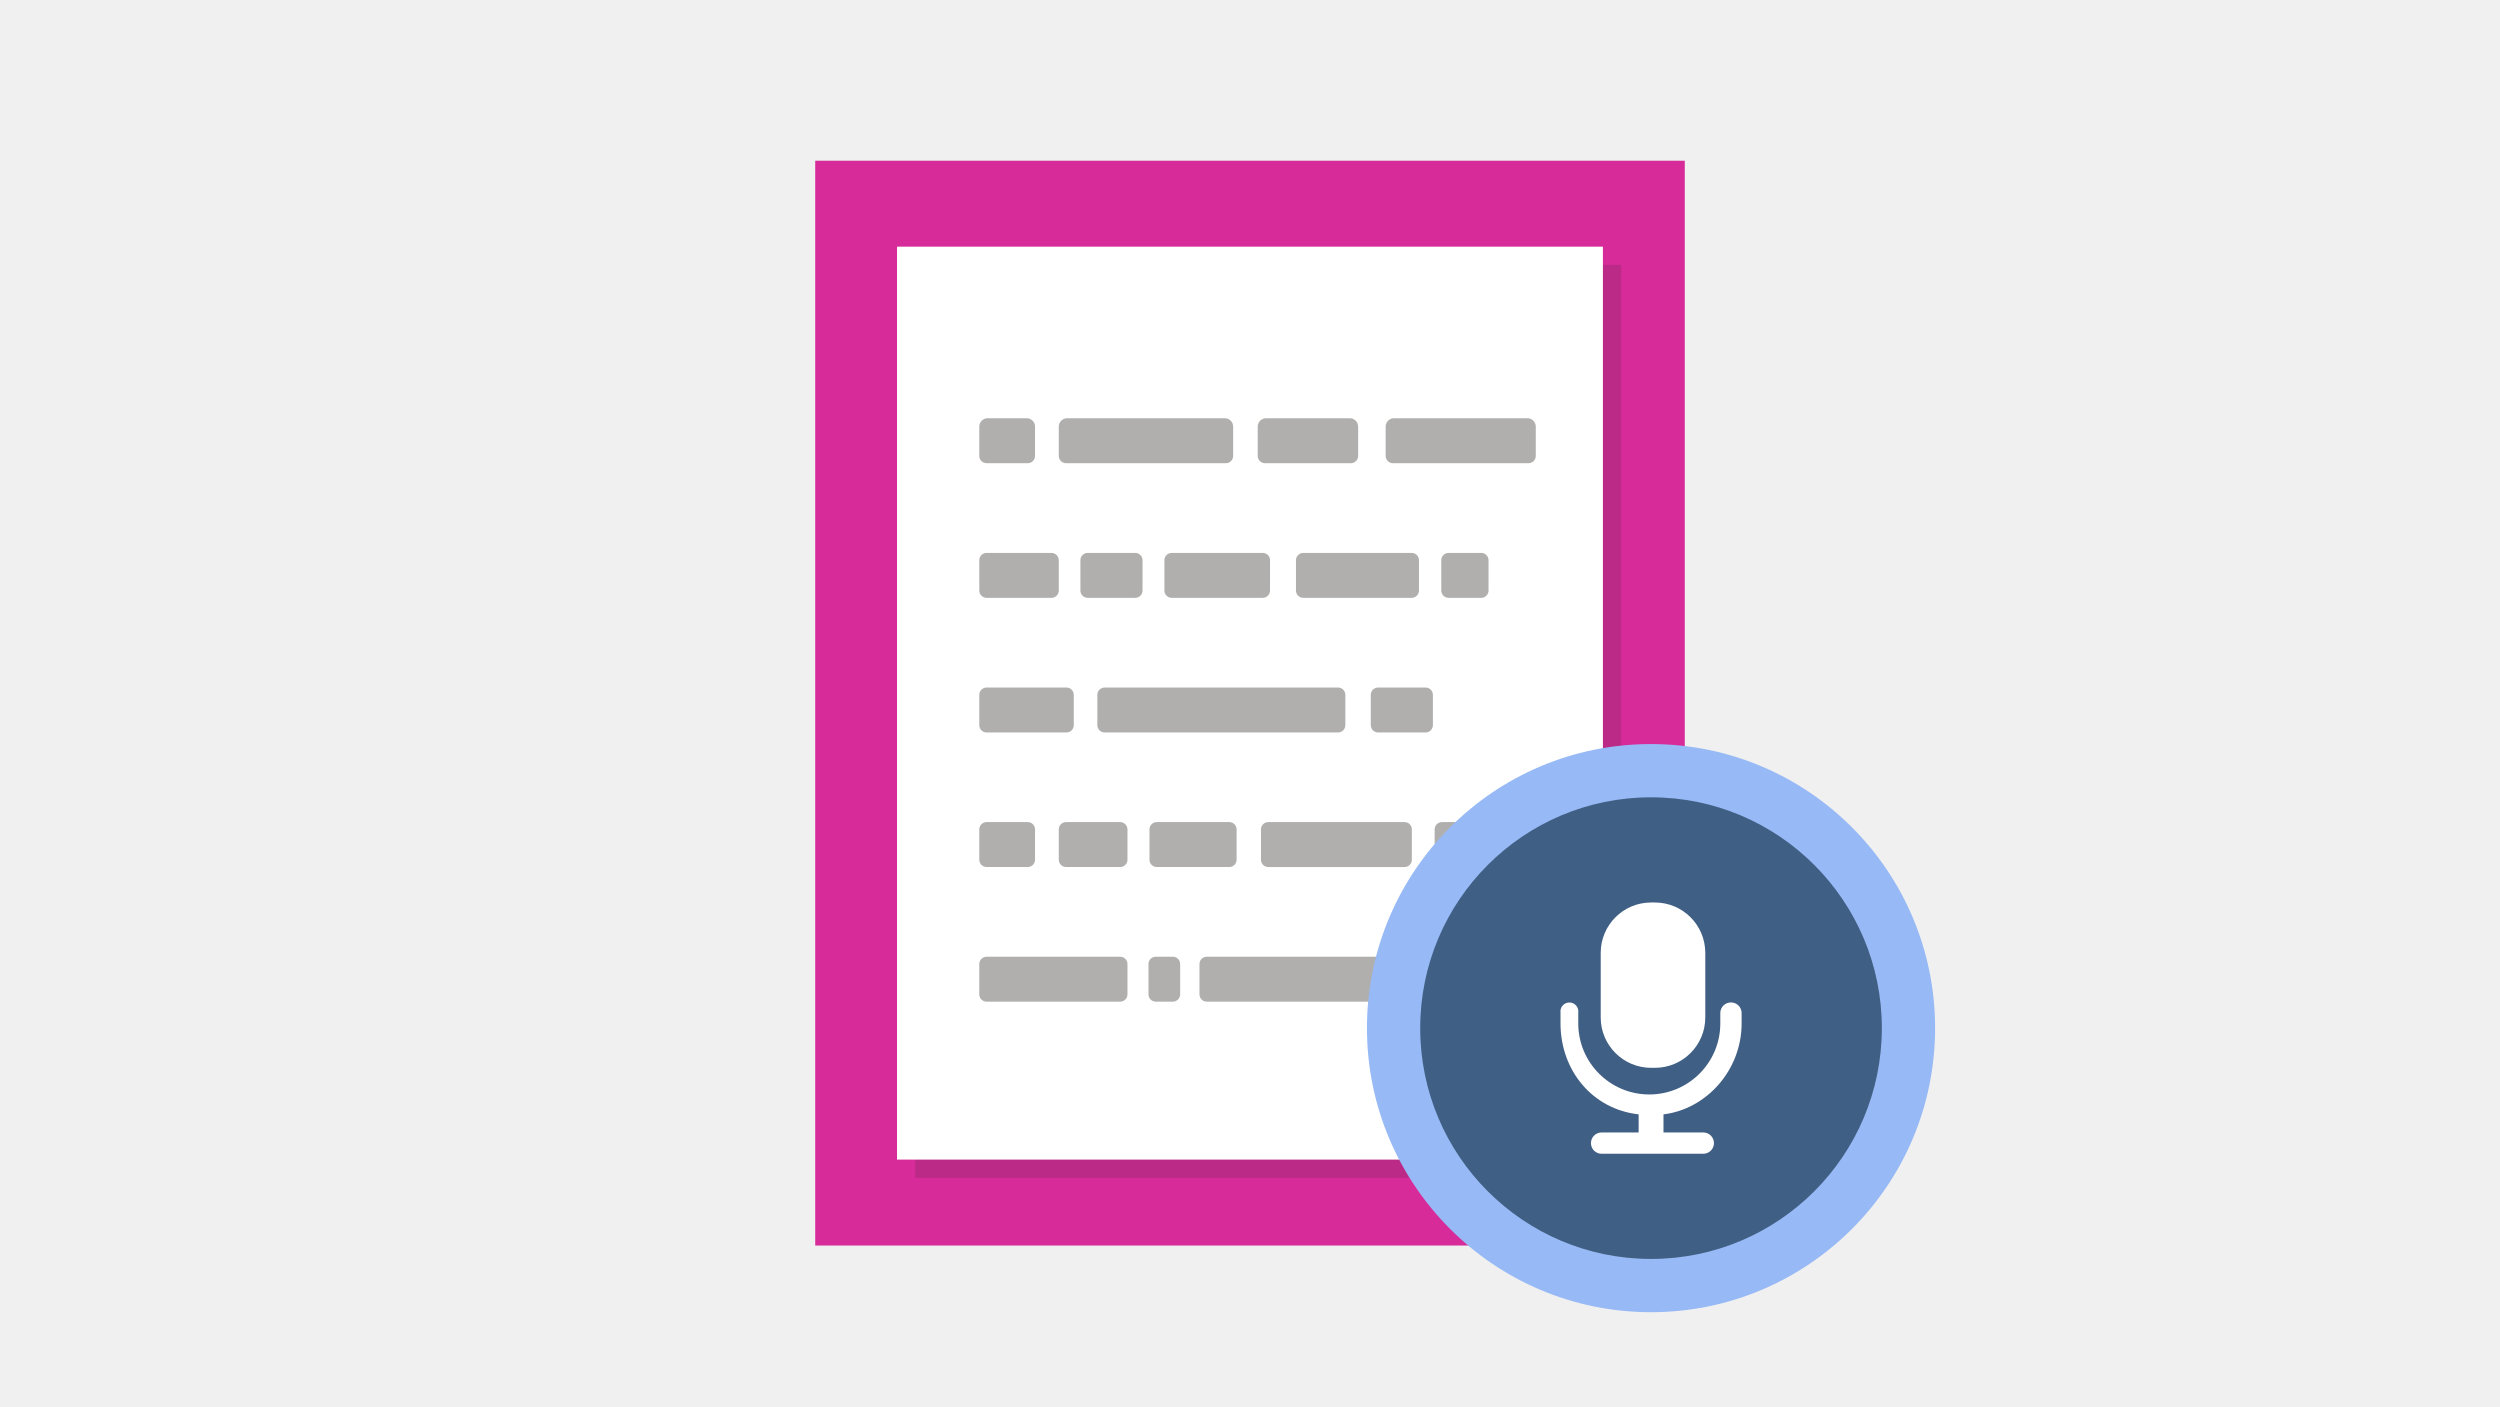
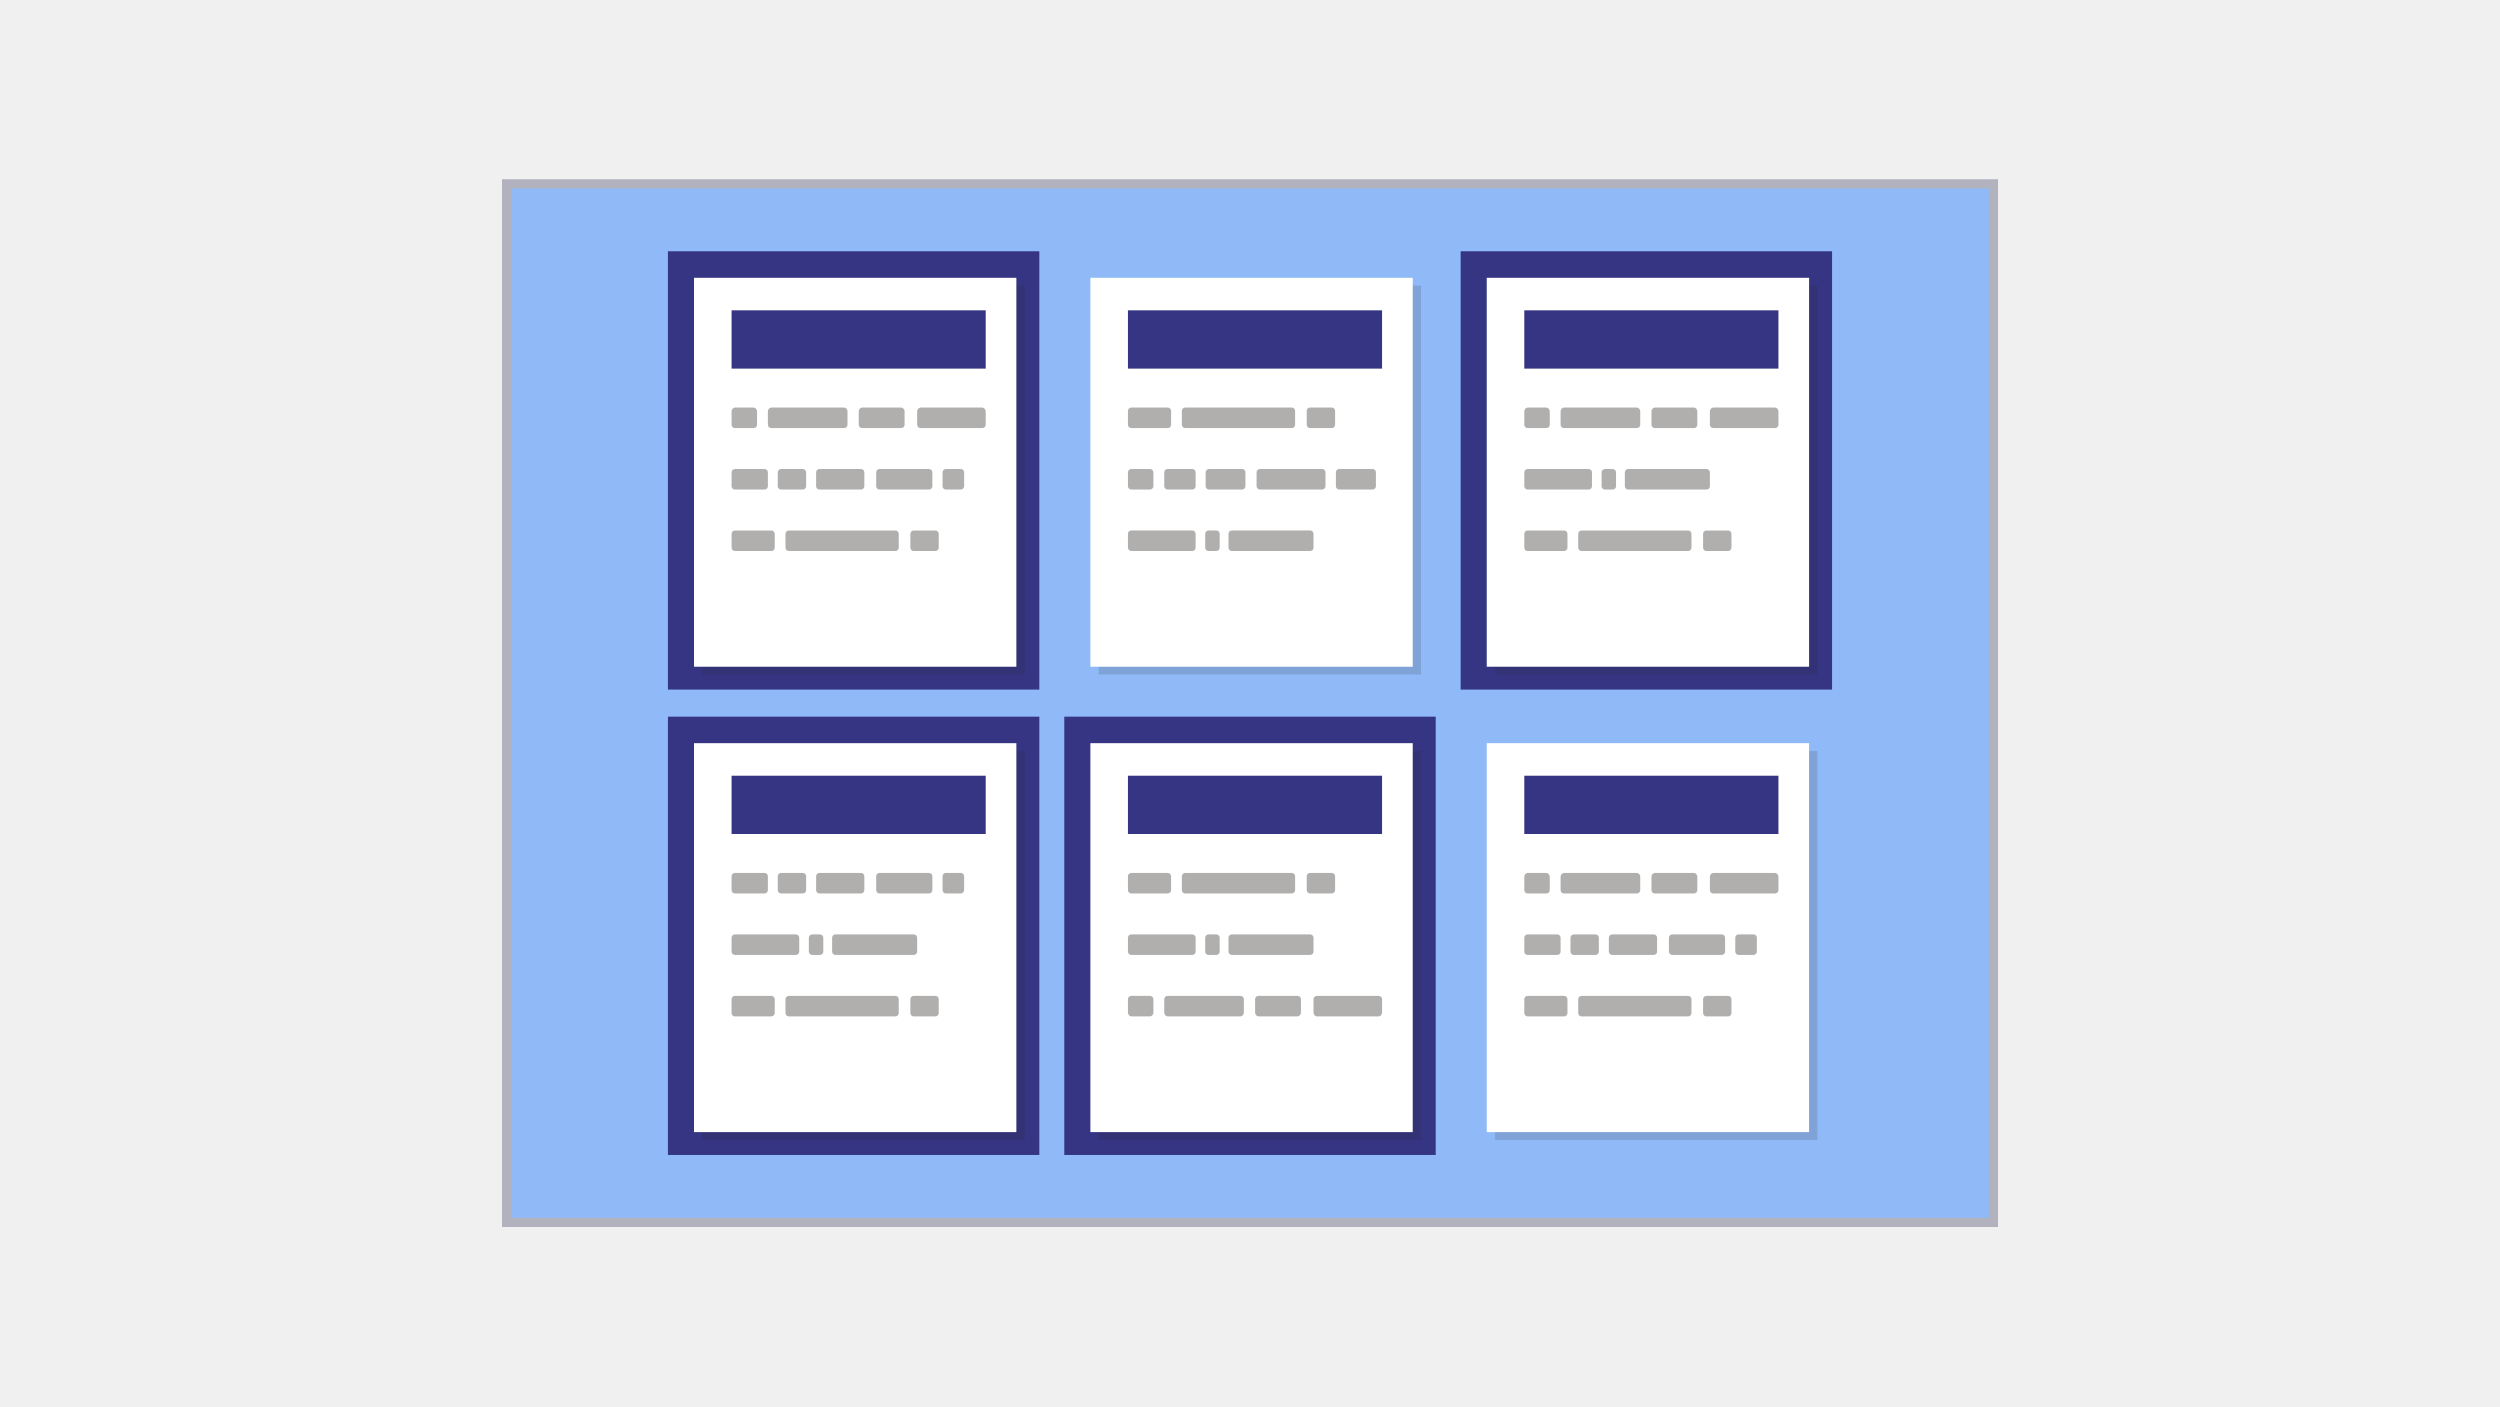
- <svg xmlns="http://www.w3.org/2000/svg" viewBox="0 0 400 225" version="1.1" id="svg648">
+ <svg xmlns="http://www.w3.org/2000/svg" id="svg648" version="1.1" viewBox="0 0 400 225">
  <defs id="defs604">
    <style id="style602">.cls-1{fill:none}.cls-3{fill:#fff}.cls-5{fill:#97b9f5}.cls-6{fill:#405f84}</style>
  </defs>
-   <g id="Layer_2" data-name="Layer 2">
-     <path class="cls-1" id="rect339" style="fill:#d62b99;fill-opacity:1;font-variation-settings:normal;opacity:1;vector-effect:none;stroke-width:1;stroke-linecap:butt;stroke-linejoin:miter;stroke-miterlimit:4;stroke-dasharray:none;stroke-dashoffset:0;stroke-opacity:1;-inkscape-stroke:none;stop-color:#000;stop-opacity:1" d="M130.435 25.715h139.13v173.57h-139.13z" />
-     <g id="g347" transform="translate(-4.005 -.995)">
-       <g id="g343" style="opacity:.15;fill:#ea964d">
-         <path class="cls-3" id="rect341" style="fill:#231f20" d="M150.44 43.38h112.94v146.07H150.44z" />
+   <path id="rect608" d="M0 0h400v225H0Z" class="cls-1" />
+   <path id="rect369" d="M81.051 29.412h237.898v166.177H81.051z" class="cls-2" style="font-variation-settings:normal;vector-effect:none;fill:#8fbaf7;fill-opacity:1;stroke:#b2b2bf;stroke-width:1.465;stroke-linecap:butt;stroke-linejoin:miter;stroke-miterlimit:4;stroke-dasharray:none;stroke-dashoffset:0;stroke-opacity:1;-inkscape-stroke:none;stop-color:#000" />
+   <g id="g3798" transform="matrix(.45667 0 0 .45667 175.502 160.56)">
+     <g id="g3107" transform="translate(33.312 -75.873)">
+       <path id="rect339-3" d="M-183.604-187.677h130.13v153.57h-130.13z" class="cls-1" style="font-variation-settings:normal;opacity:1;vector-effect:none;fill:#353584;fill-opacity:1;stroke-width:1;stroke-linecap:butt;stroke-linejoin:miter;stroke-miterlimit:4;stroke-dasharray:none;stroke-dashoffset:0;stroke-opacity:1;-inkscape-stroke:none;paint-order:stroke fill markers;stop-color:#000;stop-opacity:1" />
+       <g id="g2899" transform="translate(-3.95 -4.46)">
+         <g id="g343-7" style="opacity:.15;fill:#ea964d" transform="matrix(1 0 0 .93288 -318.044 -211.67)">
+           <path id="rect341-5" d="M150.44 43.38h112.94v146.07H150.44Z" class="cls-3" style="fill:#231f20" />
+         </g>
+         <path id="rect345-3" d="M-170.514-173.927h112.94V-37.66h-112.94z" style="fill:#fff;stroke-width:.966" />
+         <path id="path349-5" d="M-117.914-121.277h-25.55a1.17 1.17 0 0 1-1.17-1.17v-4.66a1.35 1.35 0 0 1 1.17-1.36h25.56a1.35 1.35 0 0 1 1.17 1.36v4.66a1.17 1.17 0 0 1-1.18 1.17z" class="cls-5" style="font-variation-settings:normal;vector-effect:none;fill:#b0afad;fill-opacity:1;stroke-width:1;stroke-linecap:butt;stroke-linejoin:miter;stroke-miterlimit:4;stroke-dasharray:none;stroke-dashoffset:0;stroke-opacity:1;-inkscape-stroke:none;stop-color:#000" />
+         <path id="path351-6" d="M-149.604-121.277h-6.58a1.17 1.17 0 0 1-1.17-1.17v-4.66a1.35 1.35 0 0 1 1.17-1.36h6.58a1.35 1.35 0 0 1 1.17 1.36v4.66a1.17 1.17 0 0 1-1.17 1.17z" class="cls-6" style="fill:#b0afad" />
+         <path id="path353-2" d="M-97.914-121.277h-13.72a1.17 1.17 0 0 1-1.17-1.17v-4.66a1.35 1.35 0 0 1 1.17-1.36h13.73a1.35 1.35 0 0 1 1.17 1.36v4.66a1.17 1.17 0 0 1-1.18 1.17z" class="cls-6" style="fill:#b0afad" />
+         <path id="path355-9" d="M-69.484-121.277h-21.68a1.17 1.17 0 0 1-1.17-1.17v-4.66a1.35 1.35 0 0 1 1.17-1.36h21.68a1.35 1.35 0 0 1 1.17 1.36v4.66a1.17 1.17 0 0 1-1.17 1.17z" class="cls-6" style="fill:#b0afad" />
+         <rect id="rect357-1" width="12.72" height="7.19" x="-157.354" y="-106.927" class="cls-6" rx="1.17" ry="1.17" style="fill:#b0afad" />
+         <rect id="rect359-2" width="9.94" height="7.19" x="-141.174" y="-106.927" class="cls-6" rx="1.17" ry="1.17" style="fill:#b0afad" />
+         <rect id="rect361-7" width="19.68" height="7.19" x="-106.684" y="-106.927" class="cls-6" rx="1.17" ry="1.17" style="fill:#b0afad" />
+         <rect id="rect363-0" width="7.56" height="7.19" x="-83.434" y="-106.927" class="cls-6" rx="1.17" ry="1.17" style="fill:#b0afad" />
+         <rect id="rect365-9" width="16.9" height="7.19" x="-127.734" y="-106.927" class="cls-5" rx="1.17" ry="1.17" style="font-variation-settings:normal;vector-effect:none;fill:#b0afad;fill-opacity:1;stroke-width:1;stroke-linecap:butt;stroke-linejoin:miter;stroke-miterlimit:4;stroke-dasharray:none;stroke-dashoffset:0;stroke-opacity:1;-inkscape-stroke:none;stop-color:#000" />
+         <rect id="rect367-3" width="9.94" height="7.19" x="-94.714" y="-85.387" class="cls-6" rx="1.17" ry="1.17" style="fill:#b0afad" />
+         <rect id="rect369-6" width="15.12" height="7.19" x="-157.354" y="-85.387" class="cls-6" rx="1.17" ry="1.17" style="fill:#b0afad" />
+         <rect id="rect371-0" width="39.68" height="7.19" x="-138.464" y="-85.387" class="cls-6" rx="1.17" ry="1.17" style="fill:#b0afad" />
+         <path id="rect339-6" d="M-157.354-162.527h89.04v20.422h-89.04z" class="cls-1" style="font-variation-settings:normal;opacity:1;vector-effect:none;fill:#353584;fill-opacity:1;stroke-width:1;stroke-linecap:butt;stroke-linejoin:miter;stroke-miterlimit:4;stroke-dasharray:none;stroke-dashoffset:0;stroke-opacity:1;-inkscape-stroke:none;paint-order:stroke fill markers;stop-color:#000;stop-opacity:1" />
      </g>
-       <path id="rect345" style="fill:#fff" d="M147.53 40.46h112.94v146.07H147.53z" />
    </g>
-     <path class="cls-5" d="M196.125 74.115h-25.55a1.17 1.17 0 0 1-1.17-1.17v-4.66a1.35 1.35 0 0 1 1.17-1.36h25.56a1.35 1.35 0 0 1 1.17 1.36v4.66a1.17 1.17 0 0 1-1.18 1.17z" id="path349" style="font-variation-settings:normal;vector-effect:none;fill:#b0afad;fill-opacity:1;stroke-width:1;stroke-linecap:butt;stroke-linejoin:miter;stroke-miterlimit:4;stroke-dasharray:none;stroke-dashoffset:0;stroke-opacity:1;-inkscape-stroke:none;stop-color:#000" />
-     <path class="cls-6" d="M164.435 74.115h-6.58a1.17 1.17 0 0 1-1.17-1.17v-4.66a1.35 1.35 0 0 1 1.17-1.36h6.58a1.35 1.35 0 0 1 1.17 1.36v4.66a1.17 1.17 0 0 1-1.17 1.17z" id="path351" style="fill:#b0afad" />
-     <path class="cls-6" d="M216.125 74.115h-13.72a1.17 1.17 0 0 1-1.17-1.17v-4.66a1.35 1.35 0 0 1 1.17-1.36h13.73a1.35 1.35 0 0 1 1.17 1.36v4.66a1.17 1.17 0 0 1-1.18 1.17z" id="path353" style="fill:#b0afad" />
-     <path class="cls-6" d="M244.555 74.115h-21.68a1.17 1.17 0 0 1-1.17-1.17v-4.66a1.35 1.35 0 0 1 1.17-1.36h21.68a1.35 1.35 0 0 1 1.17 1.36v4.66a1.17 1.17 0 0 1-1.17 1.17z" id="path355" style="fill:#b0afad" />
-     <rect class="cls-6" x="156.685" y="88.465" width="12.72" height="7.19" rx="1.17" ry="1.17" id="rect357" style="fill:#b0afad" />
-     <rect class="cls-6" x="172.865" y="88.465" width="9.94" height="7.19" rx="1.17" ry="1.17" id="rect359" style="fill:#b0afad" />
-     <rect class="cls-6" x="207.355" y="88.465" width="19.68" height="7.19" rx="1.17" ry="1.17" id="rect361" style="fill:#b0afad" />
-     <rect class="cls-6" x="230.605" y="88.465" width="7.56" height="7.19" rx="1.17" ry="1.17" id="rect363" style="fill:#b0afad" />
-     <rect class="cls-5" x="186.305" y="88.465" width="16.9" height="7.19" rx="1.17" ry="1.17" id="rect365" style="font-variation-settings:normal;vector-effect:none;fill:#b0afad;fill-opacity:1;stroke-width:1;stroke-linecap:butt;stroke-linejoin:miter;stroke-miterlimit:4;stroke-dasharray:none;stroke-dashoffset:0;stroke-opacity:1;-inkscape-stroke:none;stop-color:#000" />
-     <rect class="cls-6" x="219.325" y="110.005" width="9.94" height="7.19" rx="1.17" ry="1.17" id="rect367" style="fill:#b0afad" />
-     <rect class="cls-6" x="156.685" y="110.005" width="15.12" height="7.19" rx="1.17" ry="1.17" id="rect369" style="fill:#b0afad" />
-     <rect class="cls-6" x="175.575" y="110.005" width="39.68" height="7.19" rx="1.17" ry="1.17" id="rect371" style="fill:#b0afad" />
-     <rect class="cls-6" x="156.685" y="131.535" width="8.92" height="7.19" rx="1.17" ry="1.17" id="rect373" style="fill:#b0afad" />
-     <rect class="cls-6" x="183.915" y="131.535" width="13.94" height="7.19" rx="1.17" ry="1.17" id="rect375" style="fill:#b0afad" />
-     <rect class="cls-6" x="229.545" y="131.535" width="14.02" height="7.19" rx="1.17" ry="1.17" id="rect379" style="fill:#b0afad" />
-     <rect class="cls-5" x="169.405" y="131.535" width="10.99" height="7.19" rx="1.17" ry="1.17" id="rect381" style="font-variation-settings:normal;vector-effect:none;fill:#b0afad;fill-opacity:1;stroke-width:1;stroke-linecap:butt;stroke-linejoin:miter;stroke-miterlimit:4;stroke-dasharray:none;stroke-dashoffset:0;stroke-opacity:1;-inkscape-stroke:none;stop-color:#000" />
-     <rect class="cls-6" x="156.685" y="153.075" width="23.71" height="7.19" rx="1.17" ry="1.17" id="rect383" style="fill:#b0afad" />
-     <rect class="cls-6" x="183.755" y="153.075" width="5.07" height="7.19" rx="1.17" ry="1.17" id="rect385" style="fill:#b0afad" />
-     <rect class="cls-5" x="191.915" y="153.075" width="29.79" height="7.19" rx="1.17" ry="1.17" id="rect387" style="font-variation-settings:normal;vector-effect:none;fill:#b0afad;fill-opacity:1;stroke-width:1;stroke-linecap:butt;stroke-linejoin:miter;stroke-miterlimit:4;stroke-dasharray:none;stroke-dashoffset:0;stroke-opacity:1;-inkscape-stroke:none;stop-color:#000" />
-     <path id="rect375-3" style="fill:#b0afad" class="cls-6" d="M202.924 131.535c-.648 0-1.17.522-1.17 1.17v4.851c0 .649.522 1.17 1.17 1.17h21.803c.648 0 1.17-.521 1.17-1.17v-4.851c0-.648-.522-1.17-1.17-1.17h-11.602Z" />
-     <path class="cls-1" id="rect608" d="M0 0h400v225H0z" />
-     <circle style="font-variation-settings:normal;vector-effect:none;fill:#97b9f5;fill-opacity:1;stroke-width:1;stroke-linecap:butt;stroke-linejoin:miter;stroke-miterlimit:4;stroke-dasharray:none;stroke-dashoffset:0;stroke-opacity:1;-inkscape-stroke:none;paint-order:stroke fill markers;stop-color:#000;opacity:1;stop-opacity:1" id="path1240" cx="264.164" cy="164.5" r="45.452" />
-     <circle style="font-variation-settings:normal;vector-effect:none;fill:#405f84;fill-opacity:1;stroke-width:1;stroke-linecap:butt;stroke-linejoin:miter;stroke-miterlimit:4;stroke-dasharray:none;stroke-dashoffset:0;stroke-opacity:1;-inkscape-stroke:none;paint-order:stroke fill markers;stop-color:#000;opacity:1;stop-opacity:1" id="path1240-3" cx="264.164" cy="164.5" r="36.93" />
-     <g id="g915" transform="matrix(.56815 0 0 .56815 149.12 103.078)">
-       <path class="cls-3" d="M225 100.87a3 3 0 0 0-3 2.86v3.06a20 20 0 1 1-40 0v-3.06a2.52 2.52 0 1 0-5 0v3.06c0 13.25 9 24.17 22 25.6v5.1h-10.43a3 3 0 0 0 0 6h28.64a3 3 0 0 0 0-6H206v-5.1c12-1.43 22-12.35 22-25.6v-3.06a3 3 0 0 0-3-2.86z" id="path640" />
-       <rect class="cls-3" x="188.32" y="72.73" width="29.45" height="46.56" rx="14.19" ry="14.19" id="rect642" />
+     <g id="g3686">
+       <g id="g2988" transform="translate(-353.727 -87.114)">
+         <g id="g343-7-6" style="opacity:.15;fill:#ea964d" transform="matrix(1 0 0 .93288 342.787 -41.838)">
+           <path id="rect341-5-21" d="M150.44 43.38h112.94v146.07H150.44Z" class="cls-3" style="fill:#231f20" />
+         </g>
+         <path id="rect345-3-7" d="M490.317-4.094h112.94v136.266h-112.94z" style="fill:#fff;stroke-width:.966" />
+         <path id="path349-5-5" d="M542.917 48.556h-25.55a1.17 1.17 0 0 1-1.17-1.17v-4.66a1.35 1.35 0 0 1 1.17-1.36h25.56a1.35 1.35 0 0 1 1.17 1.36v4.66a1.17 1.17 0 0 1-1.18 1.17z" class="cls-5" style="font-variation-settings:normal;vector-effect:none;fill:#b0afad;fill-opacity:1;stroke-width:1;stroke-linecap:butt;stroke-linejoin:miter;stroke-miterlimit:4;stroke-dasharray:none;stroke-dashoffset:0;stroke-opacity:1;-inkscape-stroke:none;stop-color:#000" />
+         <path id="path351-6-7" d="M511.227 48.556h-6.58a1.17 1.17 0 0 1-1.17-1.17v-4.66a1.35 1.35 0 0 1 1.17-1.36h6.58a1.35 1.35 0 0 1 1.17 1.36v4.66a1.17 1.17 0 0 1-1.17 1.17z" class="cls-6" style="fill:#b0afad" />
+         <path id="path353-2-4" d="M562.917 48.556h-13.72a1.17 1.17 0 0 1-1.17-1.17v-4.66a1.35 1.35 0 0 1 1.17-1.36h13.73a1.35 1.35 0 0 1 1.17 1.36v4.66a1.17 1.17 0 0 1-1.18 1.17z" class="cls-6" style="fill:#b0afad" />
+         <path id="path355-9-1" d="M591.347 48.556h-21.68a1.17 1.17 0 0 1-1.17-1.17v-4.66a1.35 1.35 0 0 1 1.17-1.36h21.68a1.35 1.35 0 0 1 1.17 1.36v4.66a1.17 1.17 0 0 1-1.17 1.17z" class="cls-6" style="fill:#b0afad" />
+         <rect id="rect357-1-8" width="12.72" height="7.19" x="503.477" y="62.906" class="cls-6" rx="1.17" ry="1.17" style="fill:#b0afad" />
+         <rect id="rect359-2-5" width="9.94" height="7.19" x="519.657" y="62.906" class="cls-6" rx="1.17" ry="1.17" style="fill:#b0afad" />
+         <rect id="rect361-7-9" width="19.68" height="7.19" x="554.147" y="62.906" class="cls-6" rx="1.17" ry="1.17" style="fill:#b0afad" />
+         <rect id="rect363-0-7" width="7.56" height="7.19" x="577.397" y="62.906" class="cls-6" rx="1.17" ry="1.17" style="fill:#b0afad" />
+         <rect id="rect365-9-5" width="16.9" height="7.19" x="533.097" y="62.906" class="cls-5" rx="1.17" ry="1.17" style="font-variation-settings:normal;vector-effect:none;fill:#b0afad;fill-opacity:1;stroke-width:1;stroke-linecap:butt;stroke-linejoin:miter;stroke-miterlimit:4;stroke-dasharray:none;stroke-dashoffset:0;stroke-opacity:1;-inkscape-stroke:none;stop-color:#000" />
+         <rect id="rect367-3-3" width="9.94" height="7.19" x="566.117" y="84.446" class="cls-6" rx="1.17" ry="1.17" style="fill:#b0afad" />
+         <rect id="rect369-6-8" width="15.12" height="7.19" x="503.477" y="84.446" class="cls-6" rx="1.17" ry="1.17" style="fill:#b0afad" />
+         <rect id="rect371-0-8" width="39.68" height="7.19" x="522.367" y="84.446" class="cls-6" rx="1.17" ry="1.17" style="fill:#b0afad" />
+         <path id="rect339-6-3" d="M503.477 7.306h89.04v20.422h-89.04z" class="cls-1" style="font-variation-settings:normal;opacity:1;vector-effect:none;fill:#353584;fill-opacity:1;stroke-width:1;stroke-linecap:butt;stroke-linejoin:miter;stroke-miterlimit:4;stroke-dasharray:none;stroke-dashoffset:0;stroke-opacity:1;-inkscape-stroke:none;paint-order:stroke fill markers;stop-color:#000;stop-opacity:1" />
+       </g>
+     </g>
+     <g id="g3026" transform="translate(-16)">
+       <path id="rect339-3-8" d="M143.45-263.55h130.13v153.57H143.45z" class="cls-1" style="font-variation-settings:normal;opacity:1;vector-effect:none;fill:#353584;fill-opacity:1;stroke-width:1;stroke-linecap:butt;stroke-linejoin:miter;stroke-miterlimit:4;stroke-dasharray:none;stroke-dashoffset:0;stroke-opacity:1;-inkscape-stroke:none;paint-order:stroke fill markers;stop-color:#000;stop-opacity:1" />
+       <g id="g2933" transform="translate(-3.95 -4.46)">
+         <g id="g343-7-31" style="opacity:.15;fill:#ea964d" transform="matrix(1 0 0 .93288 9.01 -287.544)">
+           <path id="rect341-5-4" d="M150.44 43.38h112.94v146.07H150.44Z" class="cls-3" style="fill:#231f20" />
+         </g>
+         <path id="rect345-3-9" d="M156.54-249.8h112.94v136.266H156.54z" style="fill:#fff;stroke-width:.966" />
+         <g id="g1941-1" transform="translate(-354.895 -143.04)">
+           <rect id="rect383-5" width="23.71" height="7.19" x="524.595" y="-39.76" class="cls-6" rx="1.17" ry="1.17" style="fill:#b0afad" />
+           <rect id="rect385-9" width="5.07" height="7.19" x="551.665" y="-39.76" class="cls-6" rx="1.17" ry="1.17" style="fill:#b0afad" />
+           <rect id="rect387-7" width="29.79" height="7.19" x="559.825" y="-39.76" class="cls-5" rx="1.17" ry="1.17" style="font-variation-settings:normal;vector-effect:none;fill:#b0afad;fill-opacity:1;stroke-width:1;stroke-linecap:butt;stroke-linejoin:miter;stroke-miterlimit:4;stroke-dasharray:none;stroke-dashoffset:0;stroke-opacity:1;-inkscape-stroke:none;stop-color:#000" />
+         </g>
+         <path id="path349-5-0" d="M209.14-197.15h-25.55a1.17 1.17 0 0 1-1.17-1.17v-4.66a1.35 1.35 0 0 1 1.17-1.36h25.56a1.35 1.35 0 0 1 1.17 1.36v4.66a1.17 1.17 0 0 1-1.18 1.17z" class="cls-5" style="font-variation-settings:normal;vector-effect:none;fill:#b0afad;fill-opacity:1;stroke-width:1;stroke-linecap:butt;stroke-linejoin:miter;stroke-miterlimit:4;stroke-dasharray:none;stroke-dashoffset:0;stroke-opacity:1;-inkscape-stroke:none;stop-color:#000" />
+         <path id="path351-6-6" d="M177.45-197.15h-6.58a1.17 1.17 0 0 1-1.17-1.17v-4.66a1.35 1.35 0 0 1 1.17-1.36h6.58a1.35 1.35 0 0 1 1.17 1.36v4.66a1.17 1.17 0 0 1-1.17 1.17z" class="cls-6" style="fill:#b0afad" />
+         <path id="path353-2-8" d="M229.14-197.15h-13.72a1.17 1.17 0 0 1-1.17-1.17v-4.66a1.35 1.35 0 0 1 1.17-1.36h13.73a1.35 1.35 0 0 1 1.17 1.36v4.66a1.17 1.17 0 0 1-1.18 1.17z" class="cls-6" style="fill:#b0afad" />
+         <path id="path355-9-9" d="M257.57-197.15h-21.68a1.17 1.17 0 0 1-1.17-1.17v-4.66a1.35 1.35 0 0 1 1.17-1.36h21.68a1.35 1.35 0 0 1 1.17 1.36v4.66a1.17 1.17 0 0 1-1.17 1.17z" class="cls-6" style="fill:#b0afad" />
+         <rect id="rect367-3-5" width="9.94" height="7.19" x="232.34" y="-161.26" class="cls-6" rx="1.17" ry="1.17" style="fill:#b0afad" />
+         <rect id="rect369-6-0" width="15.12" height="7.19" x="169.7" y="-161.26" class="cls-6" rx="1.17" ry="1.17" style="fill:#b0afad" />
+         <rect id="rect371-0-4" width="39.68" height="7.19" x="188.59" y="-161.26" class="cls-6" rx="1.17" ry="1.17" style="fill:#b0afad" />
+         <path id="rect339-6-8" d="M169.7-238.4h89.04v20.422H169.7z" class="cls-1" style="font-variation-settings:normal;opacity:1;vector-effect:none;fill:#353584;fill-opacity:1;stroke-width:1;stroke-linecap:butt;stroke-linejoin:miter;stroke-miterlimit:4;stroke-dasharray:none;stroke-dashoffset:0;stroke-opacity:1;-inkscape-stroke:none;paint-order:stroke fill markers;stop-color:#000;stop-opacity:1" />
+       </g>
+     </g>
+     <path id="rect339-3-8-1" d="M-11.421-100.498h130.13v153.57h-130.13z" class="cls-1" style="font-variation-settings:normal;vector-effect:none;fill:#353584;fill-opacity:1;stroke-width:1;stroke-linecap:butt;stroke-linejoin:miter;stroke-miterlimit:4;stroke-dasharray:none;stroke-dashoffset:0;stroke-opacity:1;-inkscape-stroke:none;paint-order:stroke fill markers;stop-color:#000" />
+     <g id="g2970" transform="translate(-177.273 -126.774)">
+       <g id="g343-7-31-5" style="opacity:.15;fill:#ea964d" transform="matrix(1 0 0 .93288 27.462 -2.178)">
+         <path id="rect341-5-4-9" d="M150.44 43.38h112.94v146.07H150.44Z" class="cls-3" style="fill:#231f20" />
+       </g>
+       <path id="rect345-3-9-8" d="M174.992 35.566h112.94v136.266h-112.94z" style="fill:#fff;stroke-width:.966" />
+       <g id="g1947-1-4" transform="matrix(1 0 0 -1 -336.443 69.997)">
+         <g id="g1941-1-8">
+           <rect id="rect383-5-1" width="23.71" height="7.19" x="524.595" y="-39.76" class="cls-6" rx="1.17" ry="1.17" style="fill:#b0afad" />
+           <rect id="rect385-9-0" width="5.07" height="7.19" x="551.665" y="-39.76" class="cls-6" rx="1.17" ry="1.17" style="fill:#b0afad" />
+           <rect id="rect387-7-3" width="29.79" height="7.19" x="559.825" y="-39.76" class="cls-5" rx="1.17" ry="1.17" style="font-variation-settings:normal;vector-effect:none;fill:#b0afad;fill-opacity:1;stroke-width:1;stroke-linecap:butt;stroke-linejoin:miter;stroke-miterlimit:4;stroke-dasharray:none;stroke-dashoffset:0;stroke-opacity:1;-inkscape-stroke:none;stop-color:#000" />
+         </g>
+       </g>
+       <g id="g1361-2-0" transform="matrix(1 0 0 -1 105.51 187.155)">
+         <path id="path349-5-0-4" d="M122.082 63.05h-25.55a1.17 1.17 0 0 1-1.17-1.17v-4.66a1.35 1.35 0 0 1 1.17-1.36h25.56a1.35 1.35 0 0 1 1.17 1.36v4.66a1.17 1.17 0 0 1-1.18 1.17z" class="cls-5" style="font-variation-settings:normal;vector-effect:none;fill:#b0afad;fill-opacity:1;stroke-width:1;stroke-linecap:butt;stroke-linejoin:miter;stroke-miterlimit:4;stroke-dasharray:none;stroke-dashoffset:0;stroke-opacity:1;-inkscape-stroke:none;stop-color:#000" />
+         <path id="path351-6-6-4" d="M90.392 63.05h-6.58a1.17 1.17 0 0 1-1.17-1.17v-4.66a1.35 1.35 0 0 1 1.17-1.36h6.58a1.35 1.35 0 0 1 1.17 1.36v4.66a1.17 1.17 0 0 1-1.17 1.17z" class="cls-6" style="fill:#b0afad" />
+         <path id="path353-2-8-4" d="M142.082 63.05h-13.72a1.17 1.17 0 0 1-1.17-1.17v-4.66a1.35 1.35 0 0 1 1.17-1.36h13.73a1.35 1.35 0 0 1 1.17 1.36v4.66a1.17 1.17 0 0 1-1.18 1.17z" class="cls-6" style="fill:#b0afad" />
+         <path id="path355-9-9-4" d="M170.512 63.05h-21.68a1.17 1.17 0 0 1-1.17-1.17v-4.66a1.35 1.35 0 0 1 1.17-1.36h21.68a1.35 1.35 0 0 1 1.17 1.36v4.66a1.17 1.17 0 0 1-1.17 1.17z" class="cls-6" style="fill:#b0afad" />
+       </g>
+       <rect id="rect367-3-5-7" width="9.94" height="7.19" x="250.792" y="-88.216" class="cls-6" rx="1.17" ry="1.17" style="fill:#b0afad" transform="scale(1 -1)" />
+       <rect id="rect369-6-0-6" width="15.12" height="7.19" x="188.152" y="-88.216" class="cls-6" rx="1.17" ry="1.17" style="fill:#b0afad" transform="scale(1 -1)" />
+       <rect id="rect371-0-4-3" width="39.68" height="7.19" x="207.042" y="-88.216" class="cls-6" rx="1.17" ry="1.17" style="fill:#b0afad" transform="scale(1 -1)" />
+       <path id="rect339-6-8-1" d="M188.152 46.966h89.04v20.422h-89.04Z" class="cls-1" style="font-variation-settings:normal;opacity:1;vector-effect:none;fill:#353584;fill-opacity:1;stroke-width:1;stroke-linecap:butt;stroke-linejoin:miter;stroke-miterlimit:4;stroke-dasharray:none;stroke-dashoffset:0;stroke-opacity:1;-inkscape-stroke:none;paint-order:stroke fill markers;stop-color:#000;stop-opacity:1" />
+     </g>
+     <g id="g3046" transform="translate(-482.8 146.914)">
+       <path id="rect339-3-8-6" d="M332.507-247.412h130.13v153.57h-130.13z" class="cls-1" style="font-variation-settings:normal;opacity:1;vector-effect:none;fill:#353584;fill-opacity:1;stroke-width:1;stroke-linecap:butt;stroke-linejoin:miter;stroke-miterlimit:4;stroke-dasharray:none;stroke-dashoffset:0;stroke-opacity:1;-inkscape-stroke:none;paint-order:stroke fill markers;stop-color:#000;stop-opacity:1" />
+       <g id="g2951" transform="translate(-3.95 -4.46)">
+         <g id="g343-7-31-3" style="opacity:.15;fill:#ea964d" transform="matrix(1 0 0 .93288 198.067 -271.406)">
+           <path id="rect341-5-4-6" d="M150.44 43.38h112.94v146.07H150.44Z" class="cls-3" style="fill:#231f20" />
+         </g>
+         <path id="rect345-3-9-5" d="M345.597-233.662h112.94v136.266h-112.94z" style="fill:#fff;stroke-width:.966" />
+         <rect id="rect357-9" width="12.72" height="7.19" x="358.757" y="-188.202" class="cls-6" rx="1.17" ry="1.17" style="fill:#b0afad" />
+         <rect id="rect359-6" width="9.94" height="7.19" x="374.937" y="-188.202" class="cls-6" rx="1.17" ry="1.17" style="fill:#b0afad" />
+         <rect id="rect361-3" width="19.68" height="7.19" x="409.427" y="-188.202" class="cls-6" rx="1.17" ry="1.17" style="fill:#b0afad" />
+         <rect id="rect363-8" width="7.56" height="7.19" x="432.677" y="-188.202" class="cls-6" rx="1.17" ry="1.17" style="fill:#b0afad" />
+         <rect id="rect365-5" width="16.9" height="7.19" x="388.377" y="-188.202" class="cls-5" rx="1.17" ry="1.17" style="font-variation-settings:normal;vector-effect:none;fill:#b0afad;fill-opacity:1;stroke-width:1;stroke-linecap:butt;stroke-linejoin:miter;stroke-miterlimit:4;stroke-dasharray:none;stroke-dashoffset:0;stroke-opacity:1;-inkscape-stroke:none;stop-color:#000" />
+         <g id="g1941-1-3" transform="translate(-165.838 -126.902)">
+           <rect id="rect383-5-9" width="23.71" height="7.19" x="524.595" y="-39.76" class="cls-6" rx="1.17" ry="1.17" style="fill:#b0afad" />
+           <rect id="rect385-9-4" width="5.07" height="7.19" x="551.665" y="-39.76" class="cls-6" rx="1.17" ry="1.17" style="fill:#b0afad" />
+           <rect id="rect387-7-8" width="29.79" height="7.19" x="559.825" y="-39.76" class="cls-5" rx="1.17" ry="1.17" style="font-variation-settings:normal;vector-effect:none;fill:#b0afad;fill-opacity:1;stroke-width:1;stroke-linecap:butt;stroke-linejoin:miter;stroke-miterlimit:4;stroke-dasharray:none;stroke-dashoffset:0;stroke-opacity:1;-inkscape-stroke:none;stop-color:#000" />
+         </g>
+         <rect id="rect367-3-5-0" width="9.94" height="7.19" x="421.397" y="-145.122" class="cls-6" rx="1.17" ry="1.17" style="fill:#b0afad" />
+         <rect id="rect369-6-0-8" width="15.12" height="7.19" x="358.757" y="-145.122" class="cls-6" rx="1.17" ry="1.17" style="fill:#b0afad" />
+         <rect id="rect371-0-4-8" width="39.68" height="7.19" x="377.647" y="-145.122" class="cls-6" rx="1.17" ry="1.17" style="fill:#b0afad" />
+         <path id="rect339-6-8-5" d="M358.757-222.262h89.04v20.422h-89.04z" class="cls-1" style="font-variation-settings:normal;opacity:1;vector-effect:none;fill:#353584;fill-opacity:1;stroke-width:1;stroke-linecap:butt;stroke-linejoin:miter;stroke-miterlimit:4;stroke-dasharray:none;stroke-dashoffset:0;stroke-opacity:1;-inkscape-stroke:none;paint-order:stroke fill markers;stop-color:#000;stop-opacity:1" />
+       </g>
+     </g>
+     <g id="g3667">
+       <g id="g2916" transform="translate(20.757 -80.126)">
+         <g id="g343-7-3" style="opacity:.15;fill:#ea964d" transform="matrix(1 0 0 .93288 -170.568 -211.878)">
+           <path id="rect341-5-2" d="M150.44 43.38h112.94v146.07H150.44Z" class="cls-3" style="fill:#231f20" />
+         </g>
+         <path id="rect345-3-0" d="M-23.038-174.134h112.94v136.266h-112.94z" style="fill:#fff;stroke-width:.966" />
+         <rect id="rect367-2" width="9.94" height="7.19" x="52.761" y="-128.674" class="cls-6" rx="1.17" ry="1.17" style="fill:#b0afad" />
+         <rect id="rect369-5" width="15.12" height="7.19" x="-9.879" y="-128.674" class="cls-6" rx="1.17" ry="1.17" style="fill:#b0afad" />
+         <rect id="rect371-4" width="39.68" height="7.19" x="9.011" y="-128.674" class="cls-6" rx="1.17" ry="1.17" style="fill:#b0afad" />
+         <rect id="rect373-7" width="8.92" height="7.19" x="-9.879" y="-107.144" class="cls-6" rx="1.17" ry="1.17" style="fill:#b0afad" />
+         <rect id="rect375-4" width="13.94" height="7.19" x="17.351" y="-107.144" class="cls-6" rx="1.17" ry="1.17" style="fill:#b0afad" />
+         <rect id="rect379-4" width="14.02" height="7.19" x="62.981" y="-107.144" class="cls-6" rx="1.17" ry="1.17" style="fill:#b0afad" />
+         <rect id="rect381-3" width="10.99" height="7.19" x="2.841" y="-107.144" class="cls-5" rx="1.17" ry="1.17" style="font-variation-settings:normal;fill:#b0afad;fill-opacity:1;stroke-width:1;stroke-linecap:butt;stroke-linejoin:miter;stroke-miterlimit:4;stroke-dasharray:none;stroke-dashoffset:0;stroke-opacity:1;stop-color:#000" />
+         <rect id="rect383-0" width="23.71" height="7.19" x="-9.879" y="-85.604" class="cls-6" rx="1.17" ry="1.17" style="fill:#b0afad" />
+         <rect id="rect385-7" width="5.07" height="7.19" x="17.191" y="-85.604" class="cls-6" rx="1.17" ry="1.17" style="fill:#b0afad" />
+         <rect id="rect387-8" width="29.79" height="7.19" x="25.351" y="-85.604" class="cls-5" rx="1.17" ry="1.17" style="font-variation-settings:normal;fill:#b0afad;fill-opacity:1;stroke-width:1;stroke-linecap:butt;stroke-linejoin:miter;stroke-miterlimit:4;stroke-dasharray:none;stroke-dashoffset:0;stroke-opacity:1;stop-color:#000" />
+         <path id="rect375-3-6" d="M36.36-107.144c-.648 0-1.17.522-1.17 1.17v4.851c0 .65.522 1.17 1.17 1.17h21.803c.648 0 1.17-.52 1.17-1.17v-4.85c0-.649-.522-1.17-1.17-1.17H46.561z" class="cls-6" style="fill:#b0afad" />
+         <path id="rect339-6-5" d="M-9.879-162.734h89.04v20.422h-89.04Z" class="cls-1" style="font-variation-settings:normal;opacity:1;vector-effect:none;fill:#353584;fill-opacity:1;stroke-width:1;stroke-linecap:butt;stroke-linejoin:miter;stroke-miterlimit:4;stroke-dasharray:none;stroke-dashoffset:0;stroke-opacity:1;-inkscape-stroke:none;paint-order:stroke fill markers;stop-color:#000;stop-opacity:1" />
+       </g>
    </g>
  </g>
</svg>
